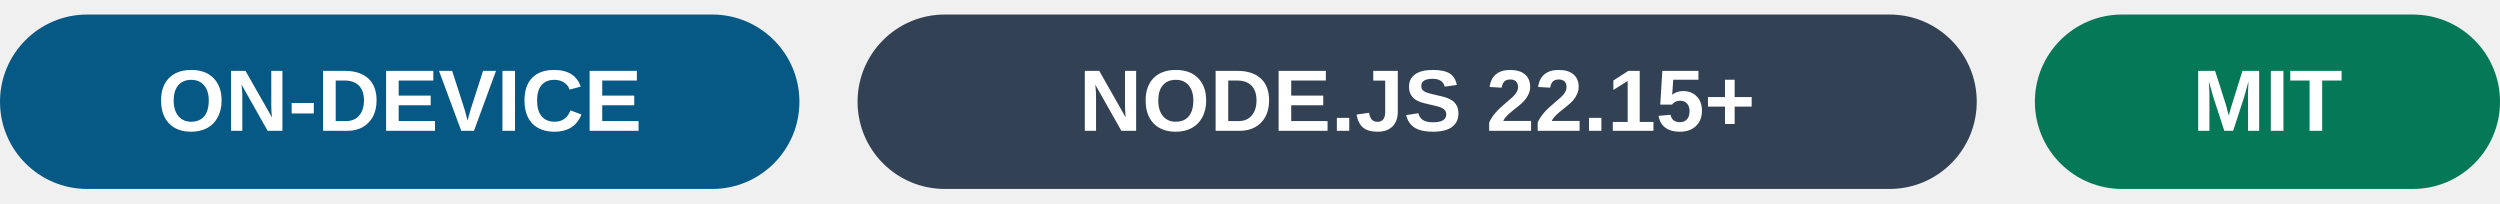
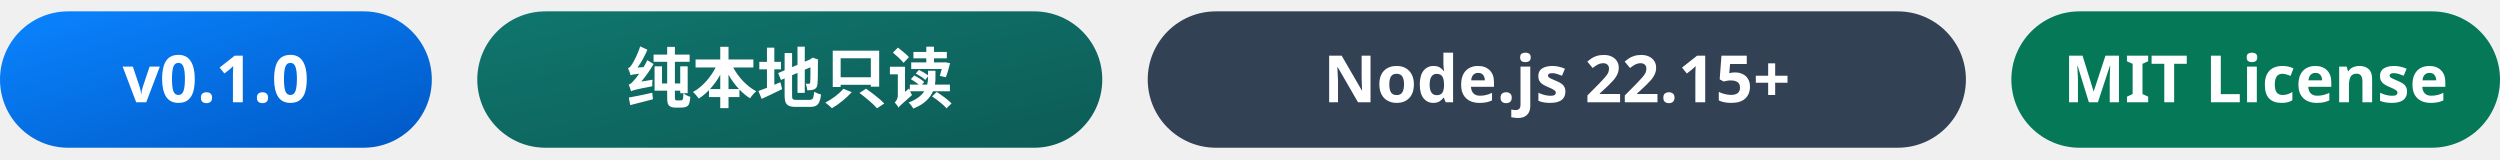
- <svg xmlns="http://www.w3.org/2000/svg" width="344" height="28" viewBox="0 0 344 28" role="img" aria-label="On-device, Node.js 22.15+, MIT">
-   <rect x="0" y="2" width="110" height="24" rx="12" fill="#075985" />
-   <rect x="118" y="2" width="154" height="24" rx="12" fill="#334155" />
-   <rect x="280" y="2" width="64" height="24" rx="12" fill="#047857" />
-   <g fill="#fff" font-family="Arial, sans-serif" font-size="12" font-weight="700" text-anchor="middle">
-     <text x="55" y="18">ON-DEVICE</text>
-     <text x="195" y="18">NODE.JS 22.15+</text>
-     <text x="312" y="18">MIT</text>
+ <svg xmlns="http://www.w3.org/2000/svg" width="440" height="28" viewBox="0 0 440 28" role="img" aria-label="v0.1.0, 纯本地只读, Node.js 22.15+, MIT">
+   <defs>
+     <linearGradient id="g-ver" x1="0" y1="0" x2="1" y2="1">
+       <stop offset="0%" stop-color="#0a84ff" />
+       <stop offset="100%" stop-color="#0058c4" />
+     </linearGradient>
+     <linearGradient id="g-local" x1="0" y1="0" x2="1" y2="1">
+       <stop offset="0%" stop-color="#0f766e" />
+       <stop offset="100%" stop-color="#0d5c56" />
+     </linearGradient>
+   </defs>
+   <rect x="0" y="2" width="76" height="24" rx="12" fill="url(#g-ver)" />
+   <rect x="84" y="2" width="110" height="24" rx="12" fill="url(#g-local)" />
+   <rect x="202" y="2" width="144" height="24" rx="12" fill="#334155" />
+   <rect x="354" y="2" width="86" height="24" rx="12" fill="#047857" />
+   <g fill="#ffffff" font-family="'Segoe UI Variable Text','Microsoft YaHei UI',system-ui,sans-serif" font-size="11.5" font-weight="600" text-anchor="middle">
+     <text x="38" y="18">v0.1.0</text>
+     <text x="139" y="18">纯本地只读</text>
+     <text x="274" y="18">Node.js 22.15+</text>
+     <text x="397" y="18">MIT License</text>
  </g>
</svg>
